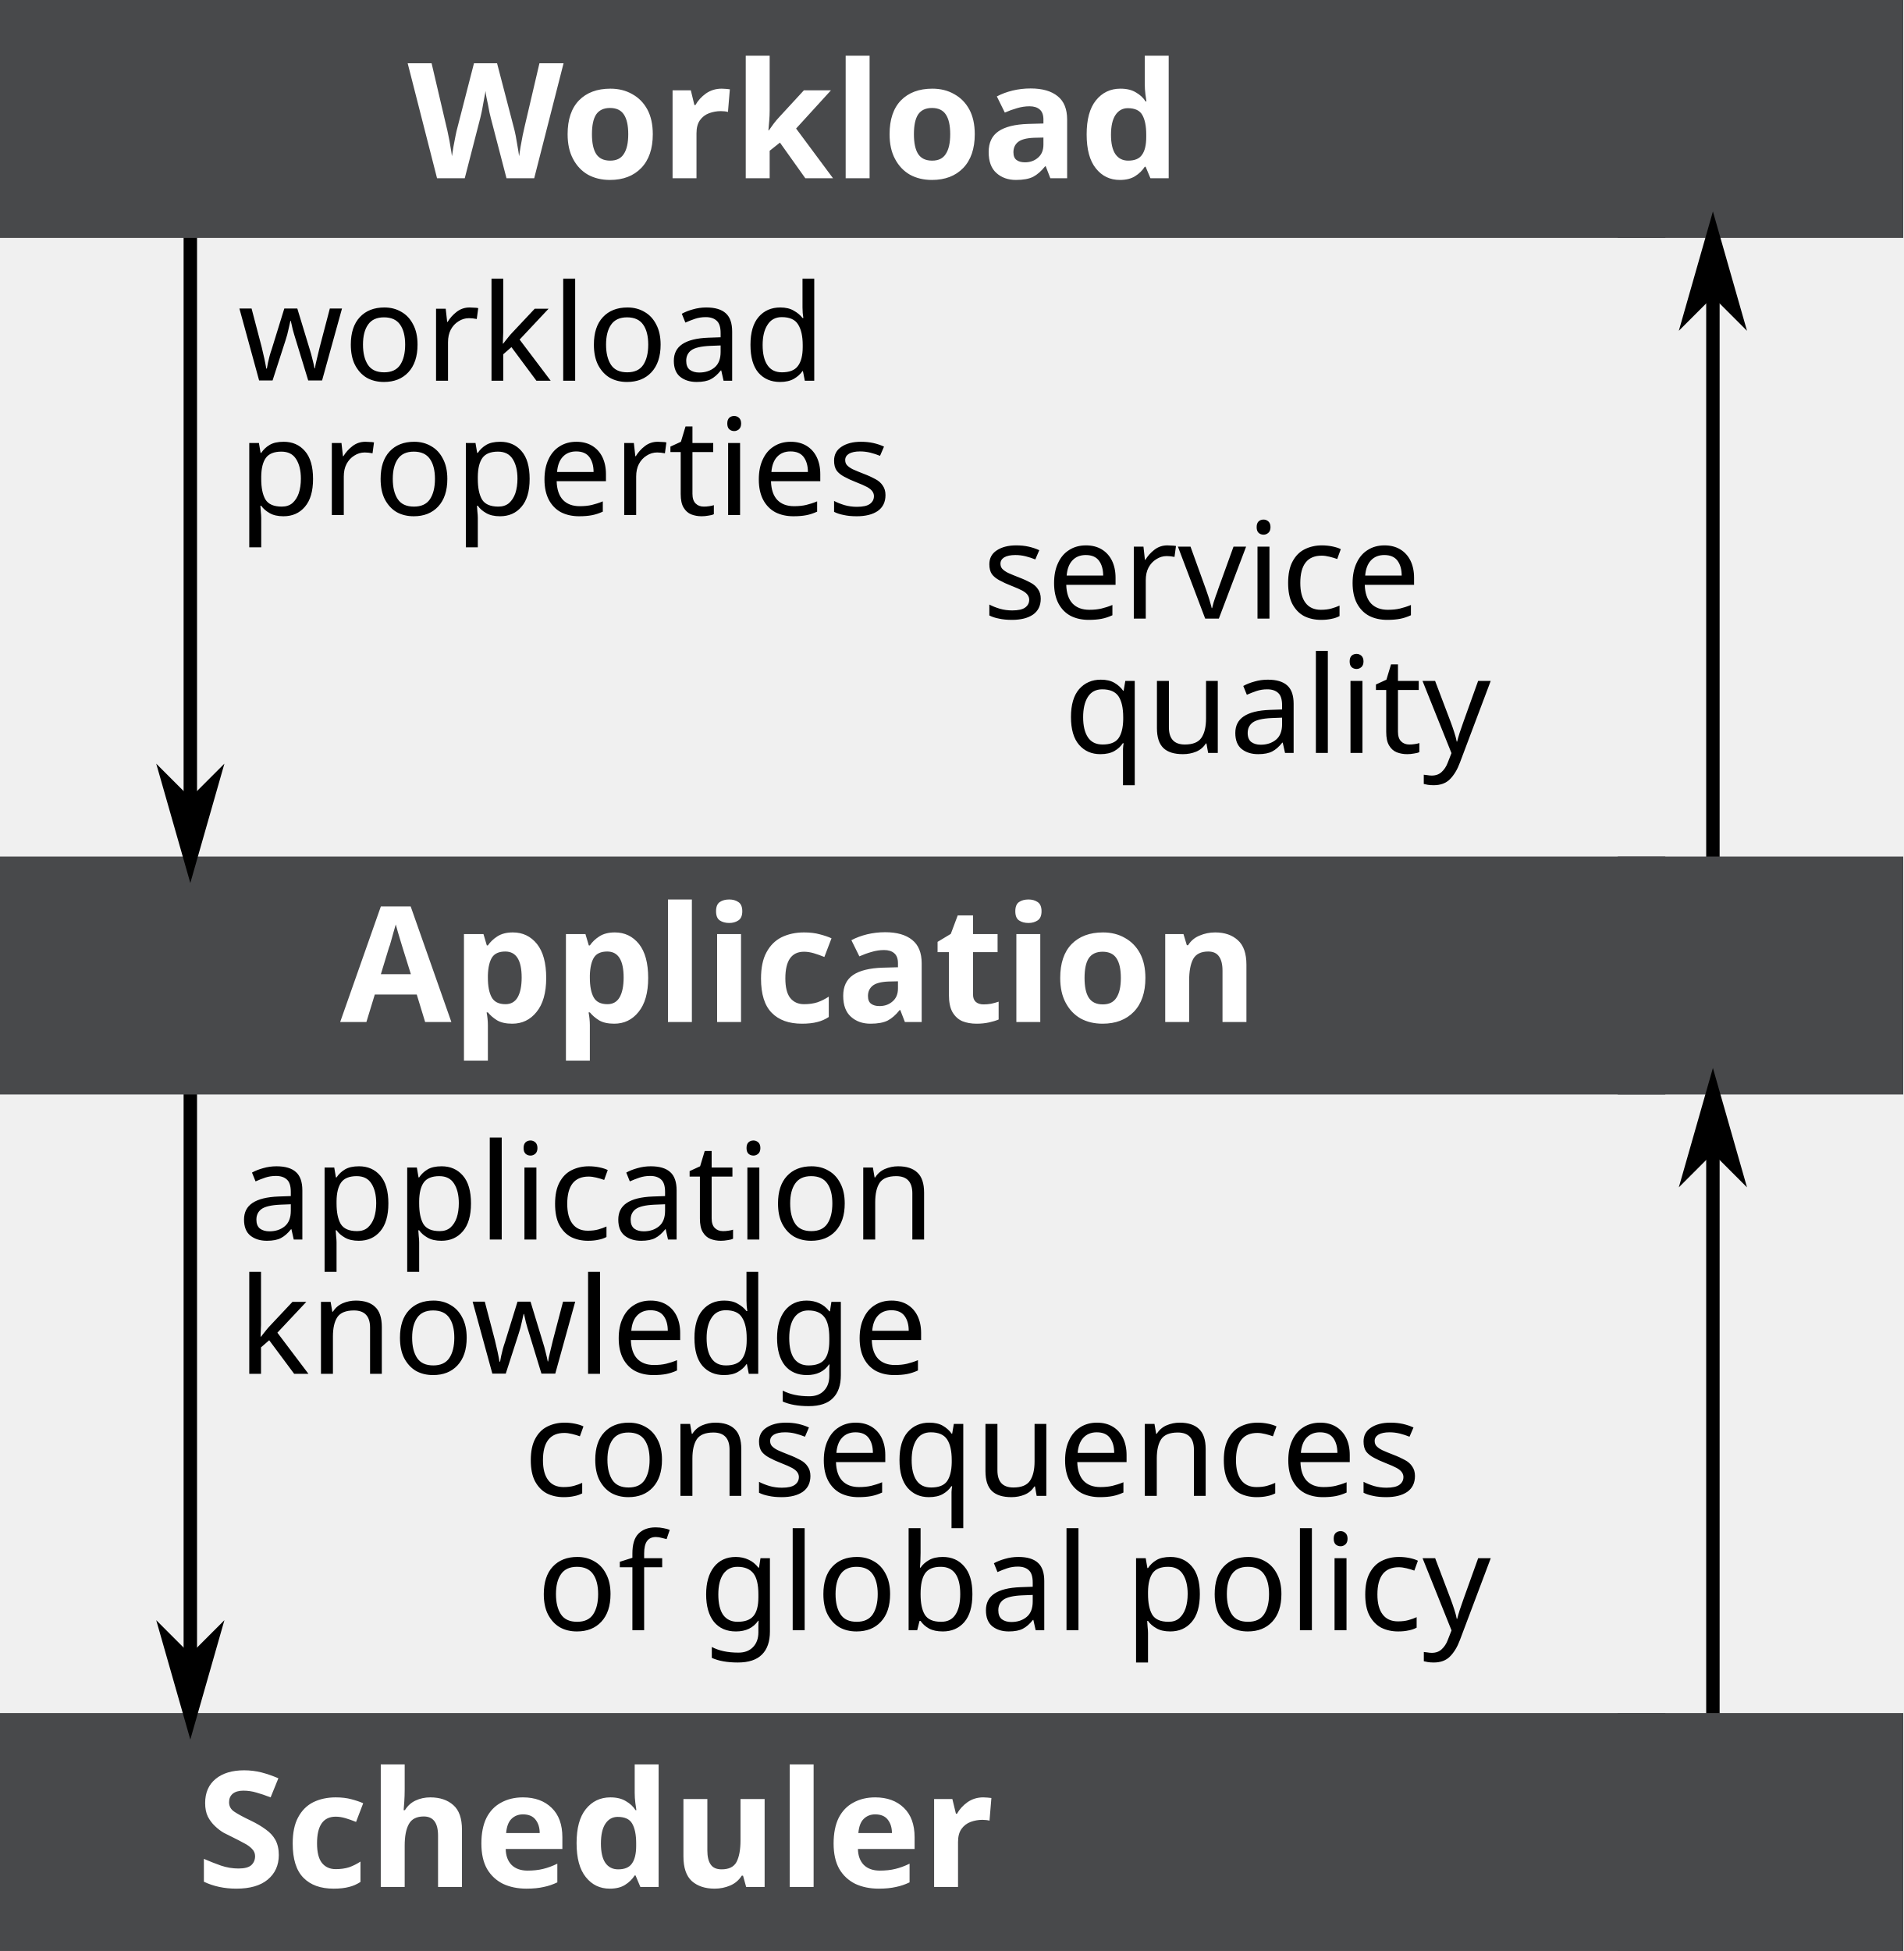
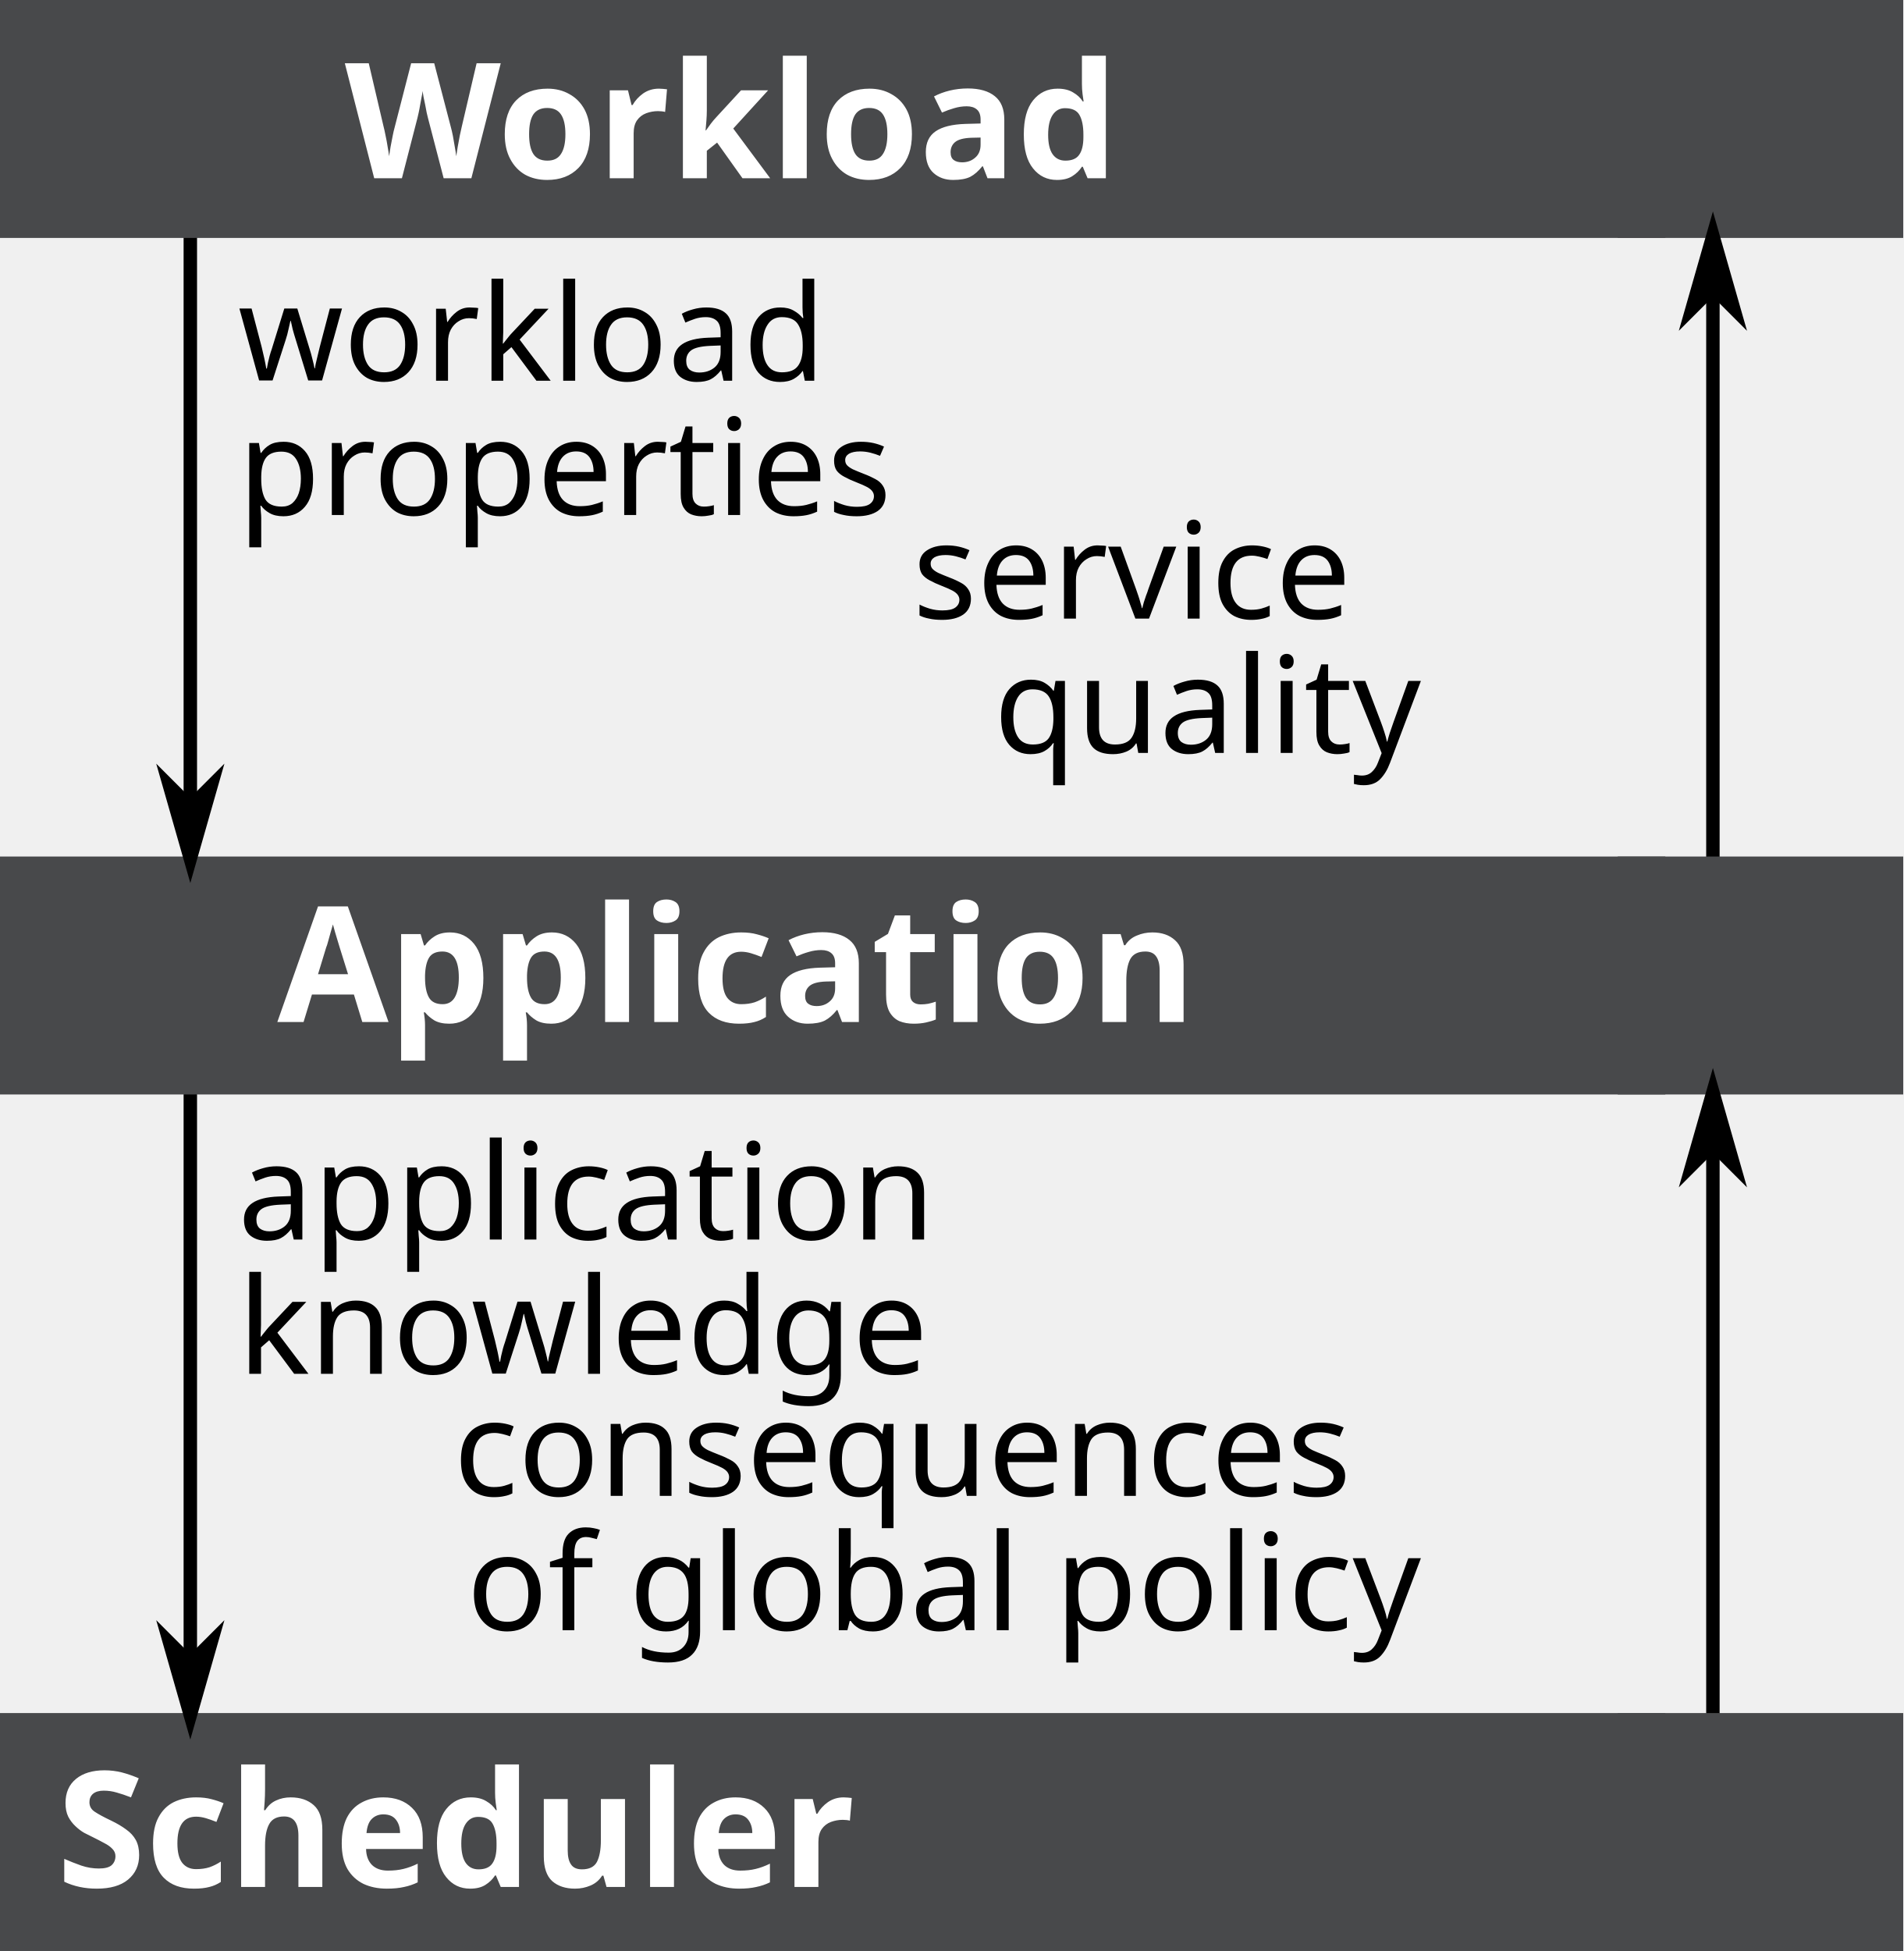
<svg xmlns="http://www.w3.org/2000/svg" width="141.732" height="145.276" id="svg2" version="1.1">
  <defs id="defs4">
    <marker orient="auto" refY="0.0" refX="0.0" id="Arrow1Mend" style="overflow:visible;">
      <path id="path3832" d="M 0.0,0.0 L 5.0,-5.0 L -12.5,0.0 L 5.0,5.0 L 0.0,0.0 z " style="fill-rule:evenodd;stroke:#000000;stroke-width:1.0pt;marker-start:none;" transform="scale(0.4) rotate(180) translate(10,0)" />
    </marker>
  </defs>
  <g id="layer1" transform="translate(0,-907.0853)">
    <rect y="907.085" x="120.472" height="17.717" width="21.26" id="rect4063" style="fill:#48494b;fill-opacity:1;fill-rule:evenodd;stroke:none" />
-     <path style="fill:none;stroke:#000000;stroke-width:1px;stroke-linecap:butt;stroke-linejoin:miter;stroke-opacity:1;marker-end:url(#Arrow1Mend)" d="m 127.559,974.408 0,-49.606" id="path7102" />
+     <g id="g6769">
+       <path id="path7102" d="m 127.559,974.408 0,-49.606" style="fill:none;stroke:#000000;stroke-width:1px;stroke-linecap:butt;stroke-linejoin:miter;stroke-opacity:1;marker-end:url(#Arrow1Mend)" />
+       <text xml:space="preserve" style="font-size:10px;font-style:normal;font-variant:normal;font-weight:300;font-stretch:normal;text-align:end;line-height:100%;letter-spacing:0px;word-spacing:0px;writing-mode:lr-tb;text-anchor:end;fill:#000000;fill-opacity:1;stroke:none;font-family:Gill Sans;-inkscape-font-specification:Gill Sans Light" x="124.016" y="953.148" id="text7306">
+         <tspan x="124.016" y="953.148" id="tspan7310">service</tspan>
+         <tspan id="tspan7314" x="124.016" y="963.148">quality</tspan>
+       </text>
+     </g>
    <rect y="970.865" x="120.472" height="17.717" width="21.26" id="rect4075" style="fill:#48494b;fill-opacity:1;stroke:none" />
-     <path style="fill:none;stroke:#000000;stroke-width:1px;stroke-linecap:butt;stroke-linejoin:miter;stroke-opacity:1;marker-end:url(#Arrow1Mend)" d="m 127.559,1038.188 0,-49.606" id="path7100" />
+     <g id="g6775">
+       <path id="path7100" d="m 127.559,1038.188 0,-49.606" style="fill:none;stroke:#000000;stroke-width:1px;stroke-linecap:butt;stroke-linejoin:miter;stroke-opacity:1;marker-end:url(#Arrow1Mend)" />
+       <text id="text7300" y="1018.471" x="124.016" style="font-size:10px;font-style:normal;font-variant:normal;font-weight:300;font-stretch:normal;text-align:end;line-height:100%;letter-spacing:0px;word-spacing:0px;writing-mode:lr-tb;text-anchor:end;fill:#000000;fill-opacity:1;stroke:none;font-family:Gill Sans;-inkscape-font-specification:Gill Sans Light" xml:space="preserve">
+         <tspan y="1018.471" x="124.016" id="tspan7302">consequences</tspan>
+         <tspan id="tspan7304" y="1028.471" x="124.016">of global policy</tspan>
+       </text>
+     </g>
    <rect y="1034.644" x="120.472" height="17.717" width="21.26" id="rect4077" style="fill:#48494b;fill-opacity:1;stroke:none" />
-     <rect style="fill:#48494b;fill-opacity:1;stroke:none" id="rect3761" width="124.016" height="17.716" x="0" y="1034.644" />
-     <path style="fill:none;stroke:#000000;stroke-width:1px;stroke-linecap:butt;stroke-linejoin:miter;stroke-opacity:1;marker-end:url(#Arrow1Mend)" d="m 14.173,985.038 0,49.606" id="path7098" />
-     <rect style="fill:#48494b;fill-opacity:1;stroke:none" id="rect7090" width="124.016" height="17.717" x="-1.0813314e-06" y="970.865" />
-     <path style="fill:none;stroke:#000000;stroke-width:1px;stroke-linecap:butt;stroke-linejoin:miter;stroke-opacity:1;marker-end:url(#Arrow1Mend)" d="m 14.173,921.259 0,49.606" id="path7096" />
-     <rect style="fill:#48494b;fill-opacity:1;fill-rule:evenodd;stroke:none" id="rect2985" width="124.016" height="17.717" x="0" y="907.085" />
-     <text xml:space="preserve" style="font-size:18px;font-style:normal;font-variant:normal;font-weight:300;font-stretch:normal;text-align:start;line-height:125%;letter-spacing:0px;word-spacing:0px;writing-mode:lr-tb;text-anchor:start;fill:#000000;fill-opacity:1;stroke:none;font-family:Gill Sans;-inkscape-font-specification:Gill Sans Light" x="70.866" y="920.358" id="text3757">
-       <tspan id="tspan3759" x="70.866" y="920.358" style="font-size:12px;font-style:normal;font-variant:normal;font-weight:bold;font-stretch:normal;text-align:center;line-height:125%;writing-mode:lr-tb;text-anchor:middle;fill:#ffffff;fill-opacity:1;font-family:Gill Sans;-inkscape-font-specification:Gill Sans Bold">Workload</tspan>
-     </text>
-     <text xml:space="preserve" style="font-size:40px;font-style:normal;font-weight:normal;line-height:125%;letter-spacing:0px;word-spacing:0px;fill:#000000;fill-opacity:1;stroke:none;font-family:Sans" x="70.356" y="1047.595" id="text3763">
-       <tspan id="tspan3765" x="70.356" y="1047.595" style="font-size:12px;font-style:normal;font-variant:normal;font-weight:bold;font-stretch:normal;text-align:center;line-height:125%;writing-mode:lr-tb;text-anchor:middle;fill:#ffffff;fill-opacity:1;font-family:Gill Sans;-inkscape-font-specification:Gill Sans Bold">Scheduler</tspan>
-     </text>
-     <text id="text7092" y="983.186" x="71.224" style="font-size:18px;font-style:normal;font-variant:normal;font-weight:300;font-stretch:normal;text-align:start;line-height:125%;letter-spacing:0px;word-spacing:0px;writing-mode:lr-tb;text-anchor:start;fill:#000000;fill-opacity:1;stroke:none;font-family:Gill Sans;-inkscape-font-specification:Gill Sans Light" xml:space="preserve">
-       <tspan style="font-size:12px;font-style:normal;font-variant:normal;font-weight:bold;font-stretch:normal;text-align:center;line-height:125%;writing-mode:lr-tb;text-anchor:middle;fill:#ffffff;fill-opacity:1;font-family:Gill Sans;-inkscape-font-specification:Gill Sans Bold" y="983.186" x="71.224" id="tspan7094">Application</tspan>
-     </text>
-     <text xml:space="preserve" style="font-size:12px;font-style:normal;font-variant:normal;font-weight:300;font-stretch:normal;text-align:center;line-height:100%;letter-spacing:0px;word-spacing:0px;writing-mode:lr-tb;text-anchor:middle;fill:#000000;fill-opacity:1;stroke:none;font-family:Gill Sans;-inkscape-font-specification:Gill Sans Light" x="17.717" y="935.432" id="text7288">
-       <tspan id="tspan7290" x="17.717" y="935.432" style="font-size:10px;font-style:normal;font-variant:normal;font-weight:300;font-stretch:normal;text-align:start;line-height:100%;writing-mode:lr-tb;text-anchor:start;font-family:Gill Sans;-inkscape-font-specification:Gill Sans Light">workload</tspan>
-       <tspan x="17.717" y="945.432" id="tspan7292" style="font-size:10px;font-style:normal;font-variant:normal;font-weight:300;font-stretch:normal;text-align:start;line-height:100%;writing-mode:lr-tb;text-anchor:start;font-family:Gill Sans;-inkscape-font-specification:Gill Sans Light">properties</tspan>
-     </text>
-     <text xml:space="preserve" style="font-size:12px;font-style:normal;font-variant:normal;font-weight:300;font-stretch:normal;text-align:center;line-height:100%;letter-spacing:0px;word-spacing:0px;writing-mode:lr-tb;text-anchor:middle;fill:#000000;fill-opacity:1;stroke:none;font-family:Gill Sans;-inkscape-font-specification:Gill Sans Light" x="17.717" y="999.38" id="text7294">
-       <tspan id="tspan7296" x="17.717" y="999.38" style="font-size:10px;font-style:normal;font-variant:normal;font-weight:300;font-stretch:normal;text-align:start;line-height:100%;writing-mode:lr-tb;text-anchor:start;font-family:Gill Sans;-inkscape-font-specification:Gill Sans Light">application</tspan>
-       <tspan x="17.717" y="1009.38" id="tspan7298" style="font-size:10px;font-style:normal;font-variant:normal;font-weight:300;font-stretch:normal;text-align:start;line-height:100%;writing-mode:lr-tb;text-anchor:start;font-family:Gill Sans;-inkscape-font-specification:Gill Sans Light">knowledge</tspan>
-     </text>
-     <text xml:space="preserve" style="font-size:10px;font-style:normal;font-variant:normal;font-weight:300;font-stretch:normal;text-align:end;line-height:100%;letter-spacing:0px;word-spacing:0px;writing-mode:lr-tb;text-anchor:end;fill:#000000;fill-opacity:1;stroke:none;font-family:Gill Sans;-inkscape-font-specification:Gill Sans Light" x="124.016" y="1018.471" id="text7300">
-       <tspan id="tspan7302" x="124.016" y="1018.471">consequences</tspan>
-       <tspan x="124.016" y="1028.471" id="tspan7304">of global policy</tspan>
-     </text>
-     <text id="text7306" y="953.148" x="124.016" style="font-size:10px;font-style:normal;font-variant:normal;font-weight:300;font-stretch:normal;text-align:end;line-height:100%;letter-spacing:0px;word-spacing:0px;writing-mode:lr-tb;text-anchor:end;fill:#000000;fill-opacity:1;stroke:none;font-family:Gill Sans;-inkscape-font-specification:Gill Sans Light" xml:space="preserve">
-       <tspan id="tspan7310" y="953.148" x="124.016">service</tspan>
-       <tspan y="963.148" x="124.016" id="tspan7314">quality</tspan>
-     </text>
+     <g id="g6797">
+       <rect y="1034.644" x="0" height="17.716" width="124.016" id="rect3761" style="fill:#48494b;fill-opacity:1;stroke:none" />
+       <text id="text3763" y="1047.595" x="70.356" style="font-size:40px;font-style:normal;font-weight:normal;line-height:125%;letter-spacing:0px;word-spacing:0px;fill:#000000;fill-opacity:1;stroke:none;font-family:Sans" xml:space="preserve">
+         <tspan style="font-size:12px;font-style:normal;font-variant:normal;font-weight:bold;font-stretch:normal;text-align:center;line-height:125%;writing-mode:lr-tb;text-anchor:middle;fill:#ffffff;fill-opacity:1;font-family:Gill Sans;-inkscape-font-specification:Gill Sans Bold" y="1047.595" x="70.356" id="tspan3765">Scheduler</tspan>
+       </text>
+     </g>
+     <g id="g6781">
+       <path id="path7098" d="m 14.173,985.038 0,49.606" style="fill:none;stroke:#000000;stroke-width:1px;stroke-linecap:butt;stroke-linejoin:miter;stroke-opacity:1;marker-end:url(#Arrow1Mend)" />
+       <text id="text7294" y="999.38" x="17.717" style="font-size:12px;font-style:normal;font-variant:normal;font-weight:300;font-stretch:normal;text-align:center;line-height:100%;letter-spacing:0px;word-spacing:0px;writing-mode:lr-tb;text-anchor:middle;fill:#000000;fill-opacity:1;stroke:none;font-family:Gill Sans;-inkscape-font-specification:Gill Sans Light" xml:space="preserve">
+         <tspan style="font-size:10px;font-style:normal;font-variant:normal;font-weight:300;font-stretch:normal;text-align:start;line-height:100%;writing-mode:lr-tb;text-anchor:start;font-family:Gill Sans;-inkscape-font-specification:Gill Sans Light" y="999.38" x="17.717" id="tspan7296">application</tspan>
+         <tspan style="font-size:10px;font-style:normal;font-variant:normal;font-weight:300;font-stretch:normal;text-align:start;line-height:100%;writing-mode:lr-tb;text-anchor:start;font-family:Gill Sans;-inkscape-font-specification:Gill Sans Light" id="tspan7298" y="1009.38" x="17.717">knowledge</tspan>
+       </text>
+     </g>
+     <g id="g6792">
+       <rect y="970.865" x="-1.0813314e-06" height="17.717" width="124.016" id="rect7090" style="fill:#48494b;fill-opacity:1;stroke:none" />
+       <text xml:space="preserve" style="font-size:18px;font-style:normal;font-variant:normal;font-weight:300;font-stretch:normal;text-align:start;line-height:125%;letter-spacing:0px;word-spacing:0px;writing-mode:lr-tb;text-anchor:start;fill:#000000;fill-opacity:1;stroke:none;font-family:Gill Sans;-inkscape-font-specification:Gill Sans Light" x="71.224" y="983.186" id="text7092">
+         <tspan id="tspan7094" x="71.224" y="983.186" style="font-size:12px;font-style:normal;font-variant:normal;font-weight:bold;font-stretch:normal;text-align:center;line-height:125%;writing-mode:lr-tb;text-anchor:middle;fill:#ffffff;fill-opacity:1;font-family:Gill Sans;-inkscape-font-specification:Gill Sans Bold">Application</tspan>
+       </text>
+     </g>
+     <g id="g6763">
+       <path id="path7096" d="m 14.173,921.259 0,49.606" style="fill:none;stroke:#000000;stroke-width:1px;stroke-linecap:butt;stroke-linejoin:miter;stroke-opacity:1;marker-end:url(#Arrow1Mend)" />
+       <text id="text7288" y="935.432" x="17.717" style="font-size:12px;font-style:normal;font-variant:normal;font-weight:300;font-stretch:normal;text-align:center;line-height:100%;letter-spacing:0px;word-spacing:0px;writing-mode:lr-tb;text-anchor:middle;fill:#000000;fill-opacity:1;stroke:none;font-family:Gill Sans;-inkscape-font-specification:Gill Sans Light" xml:space="preserve">
+         <tspan style="font-size:10px;font-style:normal;font-variant:normal;font-weight:300;font-stretch:normal;text-align:start;line-height:100%;writing-mode:lr-tb;text-anchor:start;font-family:Gill Sans;-inkscape-font-specification:Gill Sans Light" y="935.432" x="17.717" id="tspan7290">workload</tspan>
+         <tspan style="font-size:10px;font-style:normal;font-variant:normal;font-weight:300;font-stretch:normal;text-align:start;line-height:100%;writing-mode:lr-tb;text-anchor:start;font-family:Gill Sans;-inkscape-font-specification:Gill Sans Light" id="tspan7292" y="945.432" x="17.717">properties</tspan>
+       </text>
+     </g>
+     <g id="g6787">
+       <rect y="907.085" x="0" height="17.717" width="124.016" id="rect2985" style="fill:#48494b;fill-opacity:1;fill-rule:evenodd;stroke:none" />
+       <text id="text3757" y="920.358" x="70.866" style="font-size:18px;font-style:normal;font-variant:normal;font-weight:300;font-stretch:normal;text-align:start;line-height:125%;letter-spacing:0px;word-spacing:0px;writing-mode:lr-tb;text-anchor:start;fill:#000000;fill-opacity:1;stroke:none;font-family:Gill Sans;-inkscape-font-specification:Gill Sans Light" xml:space="preserve">
+         <tspan style="font-size:12px;font-style:normal;font-variant:normal;font-weight:bold;font-stretch:normal;text-align:center;line-height:125%;writing-mode:lr-tb;text-anchor:middle;fill:#ffffff;fill-opacity:1;font-family:Gill Sans;-inkscape-font-specification:Gill Sans Bold" y="920.358" x="70.866" id="tspan3759">Workload</tspan>
+       </text>
+     </g>
  </g>
</svg>
